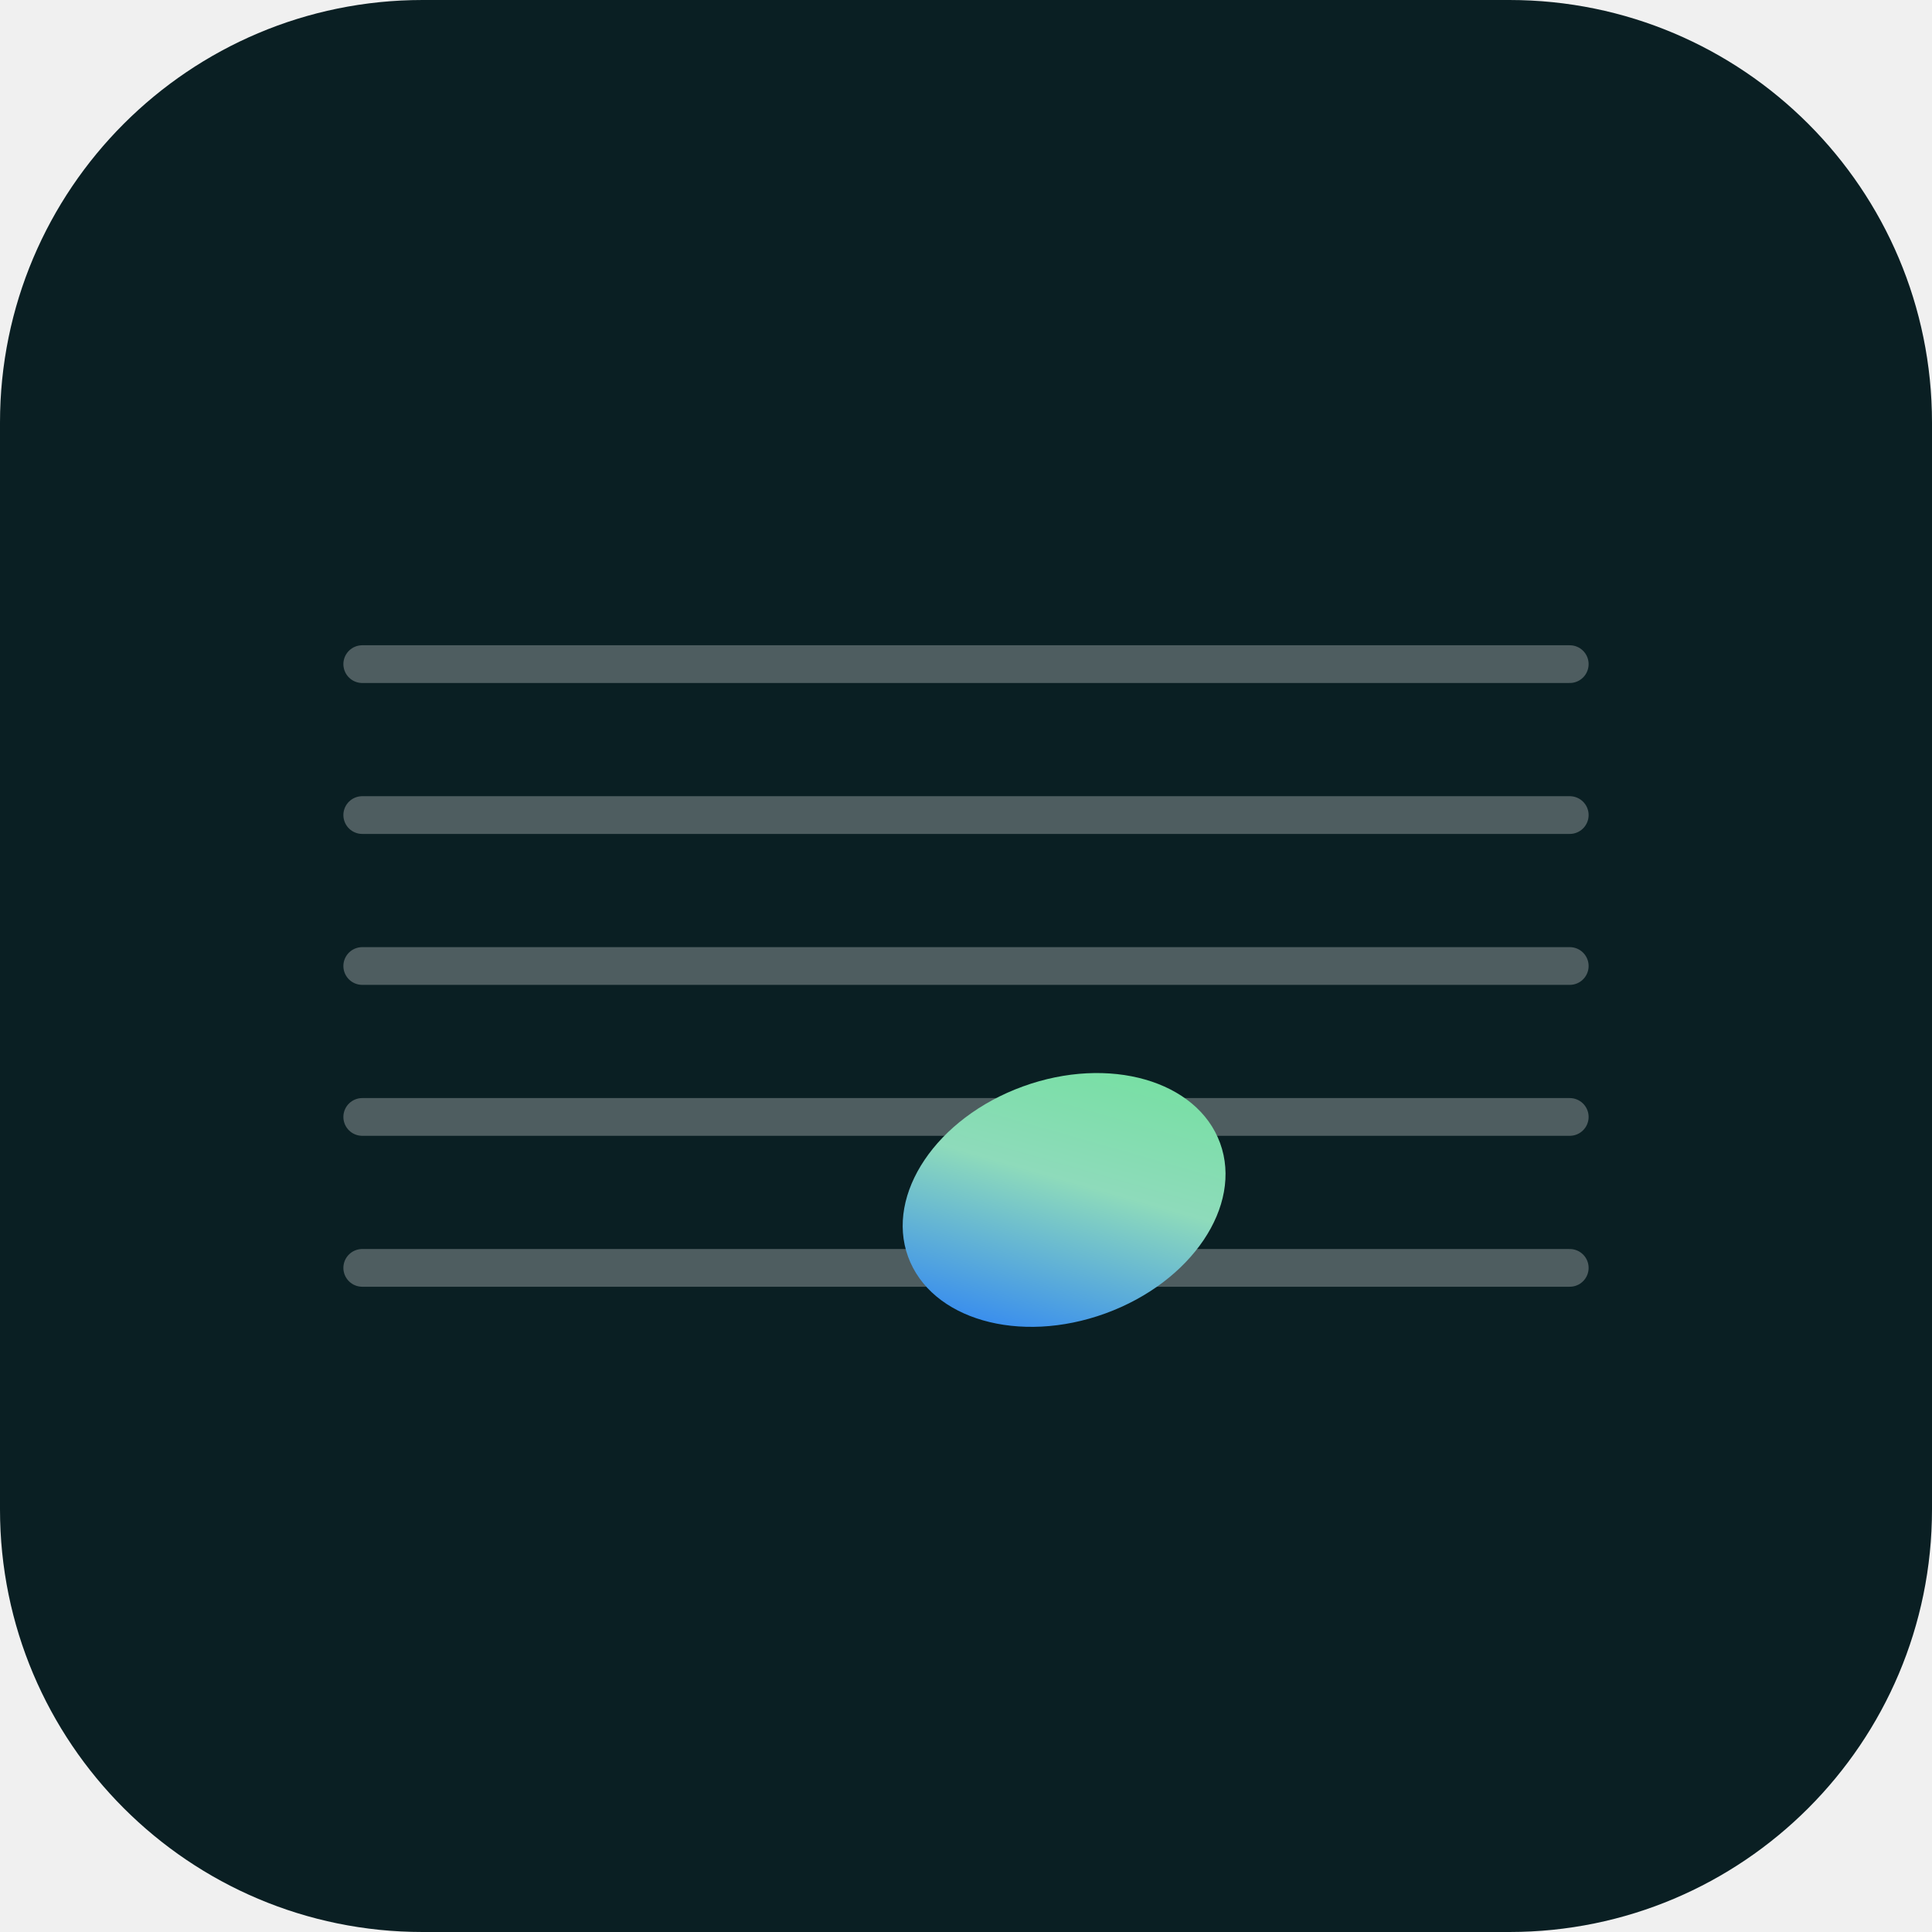
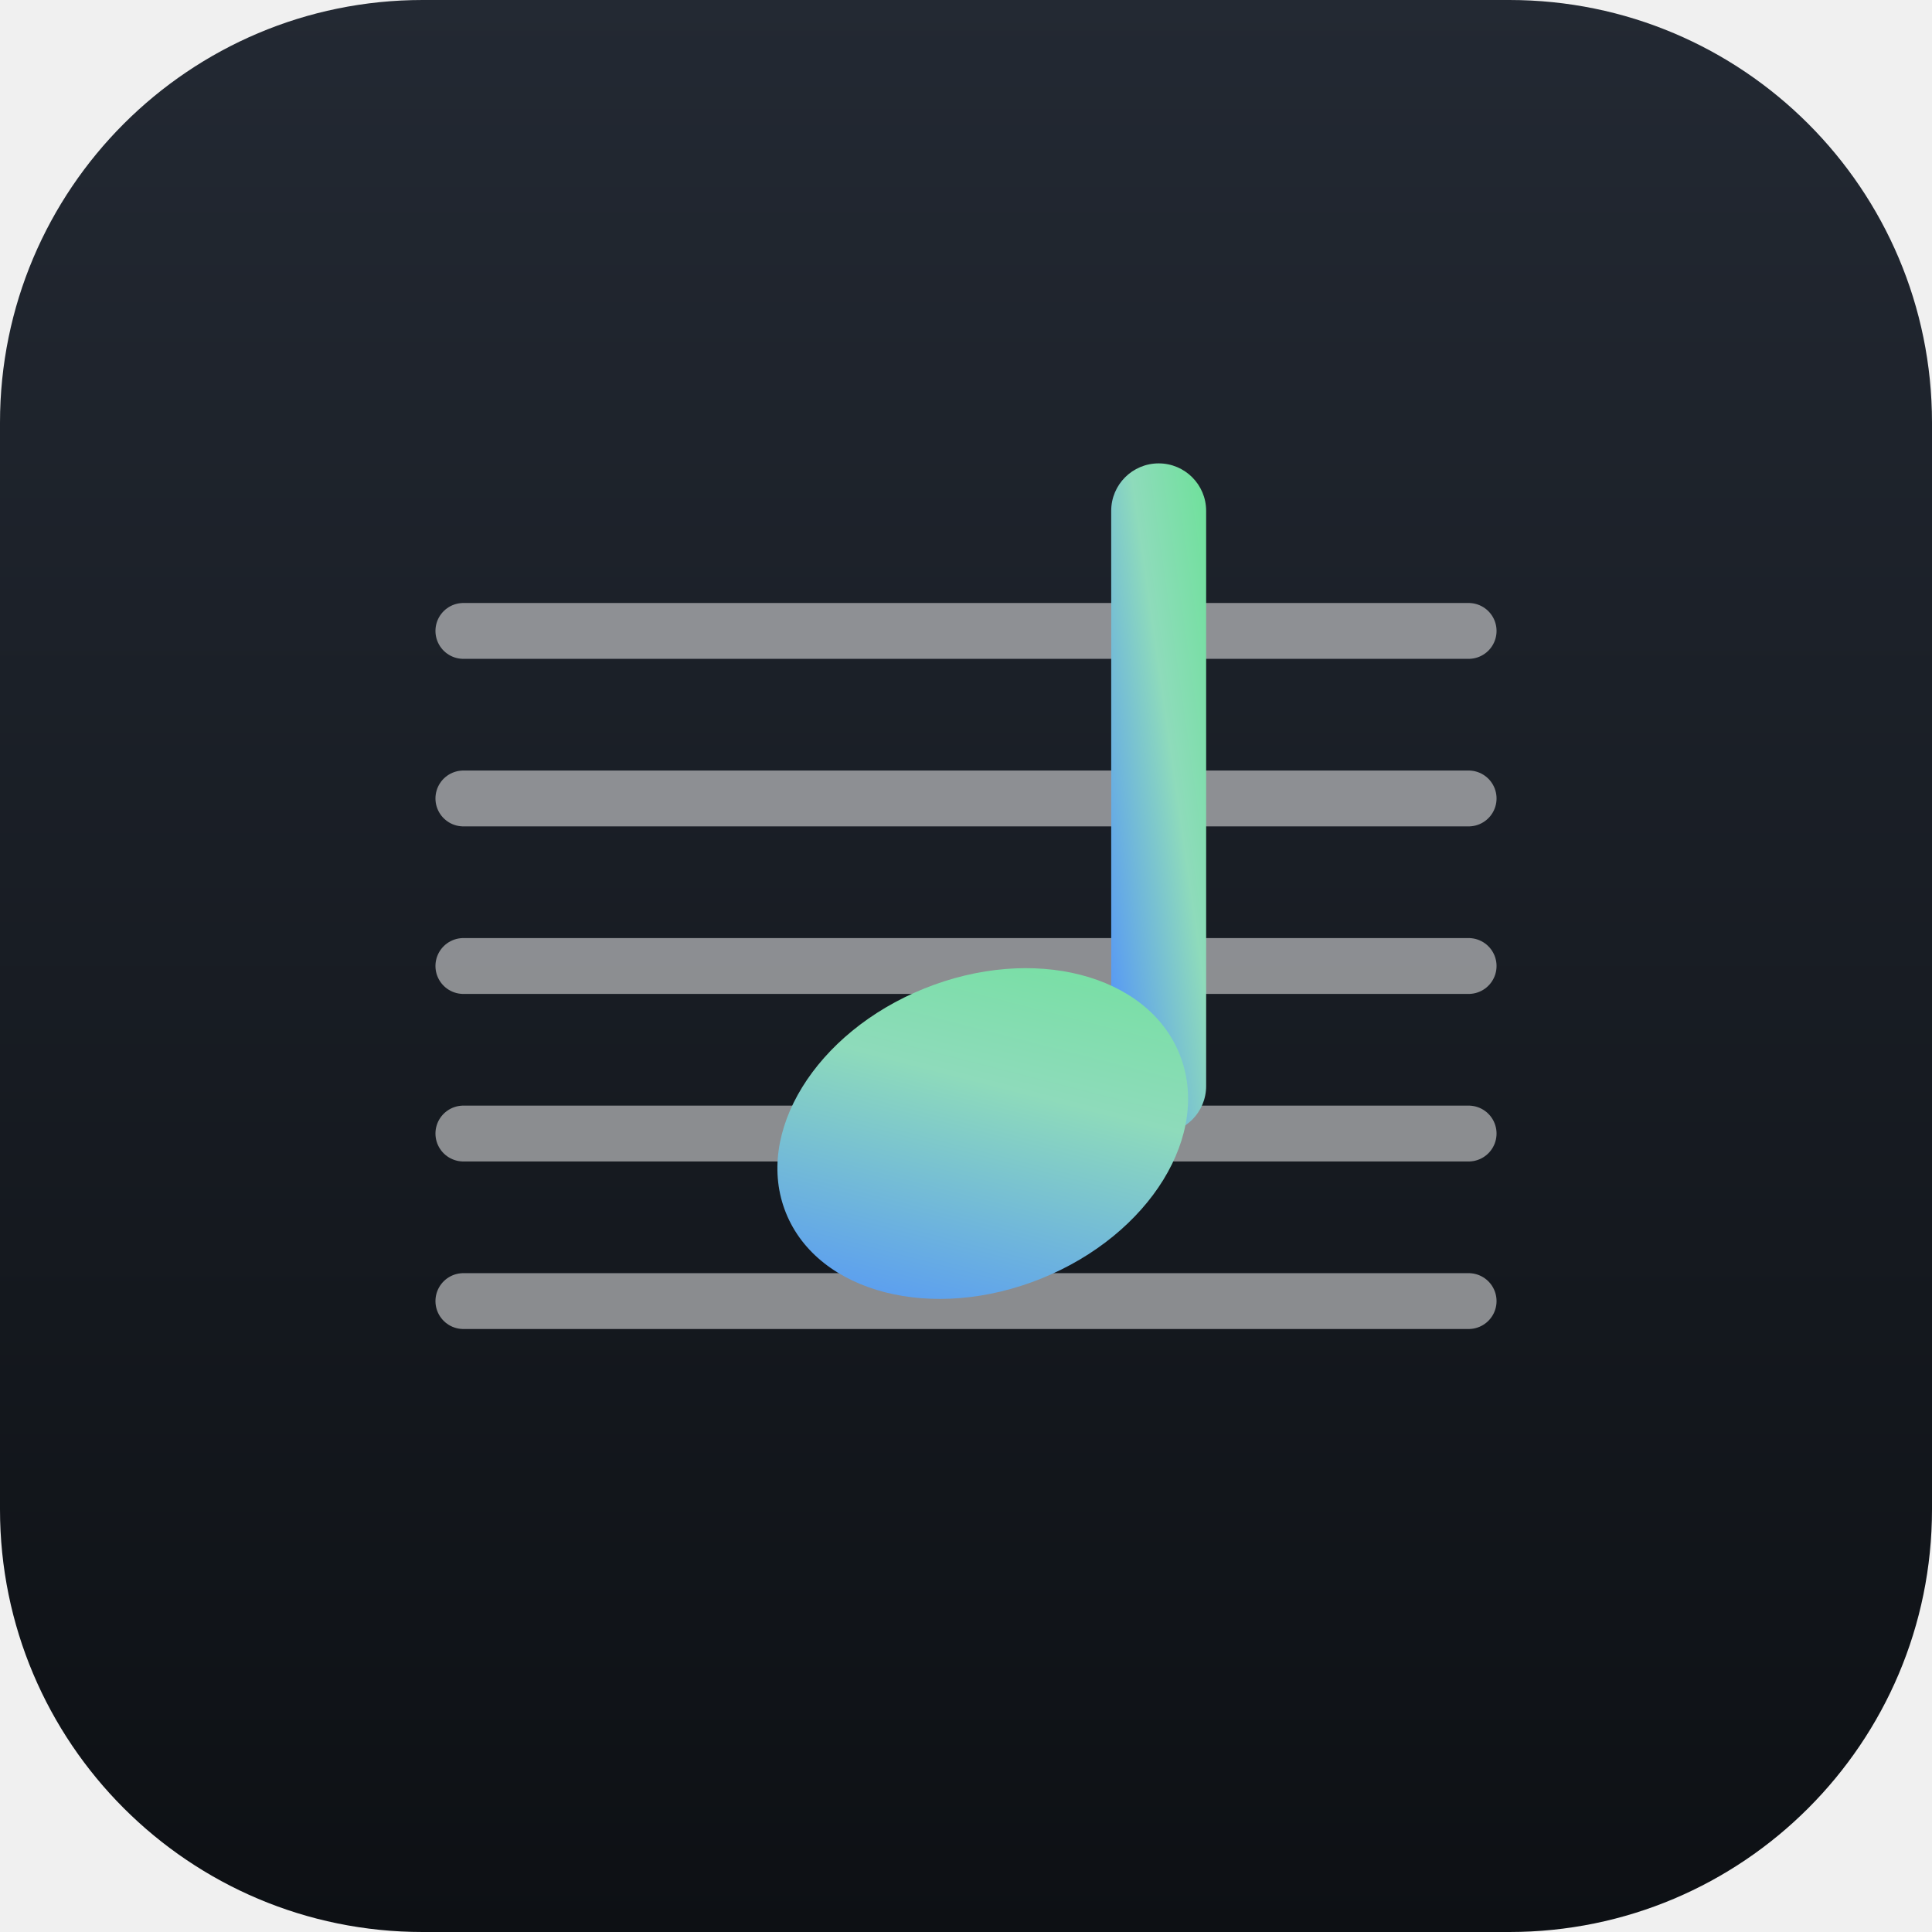
<svg xmlns="http://www.w3.org/2000/svg" viewBox="0 0 512 512">
  <defs>
    <linearGradient id="g" x1="0" y1="1" x2="1" y2="0">
-       <stop offset="0" stop-color="#1c73ff" />
-       <stop offset="0.55" stop-color="#8edbbb" />
+       <stop offset="0" stop-color="#4d8dff" />
+       <stop offset="0.6" stop-color="#8edbbb" />
      <stop offset="1" stop-color="#6ee19a" />
    </linearGradient>
+     <linearGradient id="bg" x1="0" y1="0" x2="0" y2="1">
+       <stop offset="0" stop-color="#232933" />
+       <stop offset="1" stop-color="#0d1014" />
+     </linearGradient>
  </defs>
-   <rect width="512" height="512" rx="112" fill="#0a1f23" />
-   <g stroke="#ffffff" stroke-opacity="0.28" stroke-width="10" stroke-linecap="round">
-     <line x1="96" y1="176" x2="416" y2="176" />
-     <line x1="96" y1="216" x2="416" y2="216" />
-     <line x1="96" y1="256" x2="416" y2="256" />
-     <line x1="96" y1="296" x2="416" y2="296" />
-     <line x1="96" y1="336" x2="416" y2="336" />
+   <rect width="512" height="512" rx="112" fill="url(#bg)" />
+   <g transform="translate(256 256) scale(7.4) translate(-24 -24)">
+     <g stroke="#ffffff" stroke-opacity="0.5" stroke-width="2" stroke-linecap="round">
+       <line x1="6" x2="42" y1="12" y2="12" />
+       <line x1="6" x2="42" y1="18" y2="18" />
+       <line x1="6" x2="42" y1="24" y2="24" />
+       <line x1="6" x2="42" y1="30" y2="30" />
+       <line x1="6" x2="42" y1="36" y2="36" />
+     </g>
+     <rect x="29.2" y="6" width="3.4" height="24" rx="1.7" fill="url(#g)" />
+     <ellipse cx="24.6" cy="30" rx="7.6" ry="5.6" transform="rotate(-22 24.6 30)" fill="url(#g)" />
  </g>
-   <line x1="318" y1="316" x2="318" y2="130" stroke="url(#g)" stroke-width="16" stroke-linecap="round" />
-   <ellipse cx="282" cy="318" rx="44" ry="32" transform="rotate(-20 282 318)" fill="url(#g)" />
</svg>
